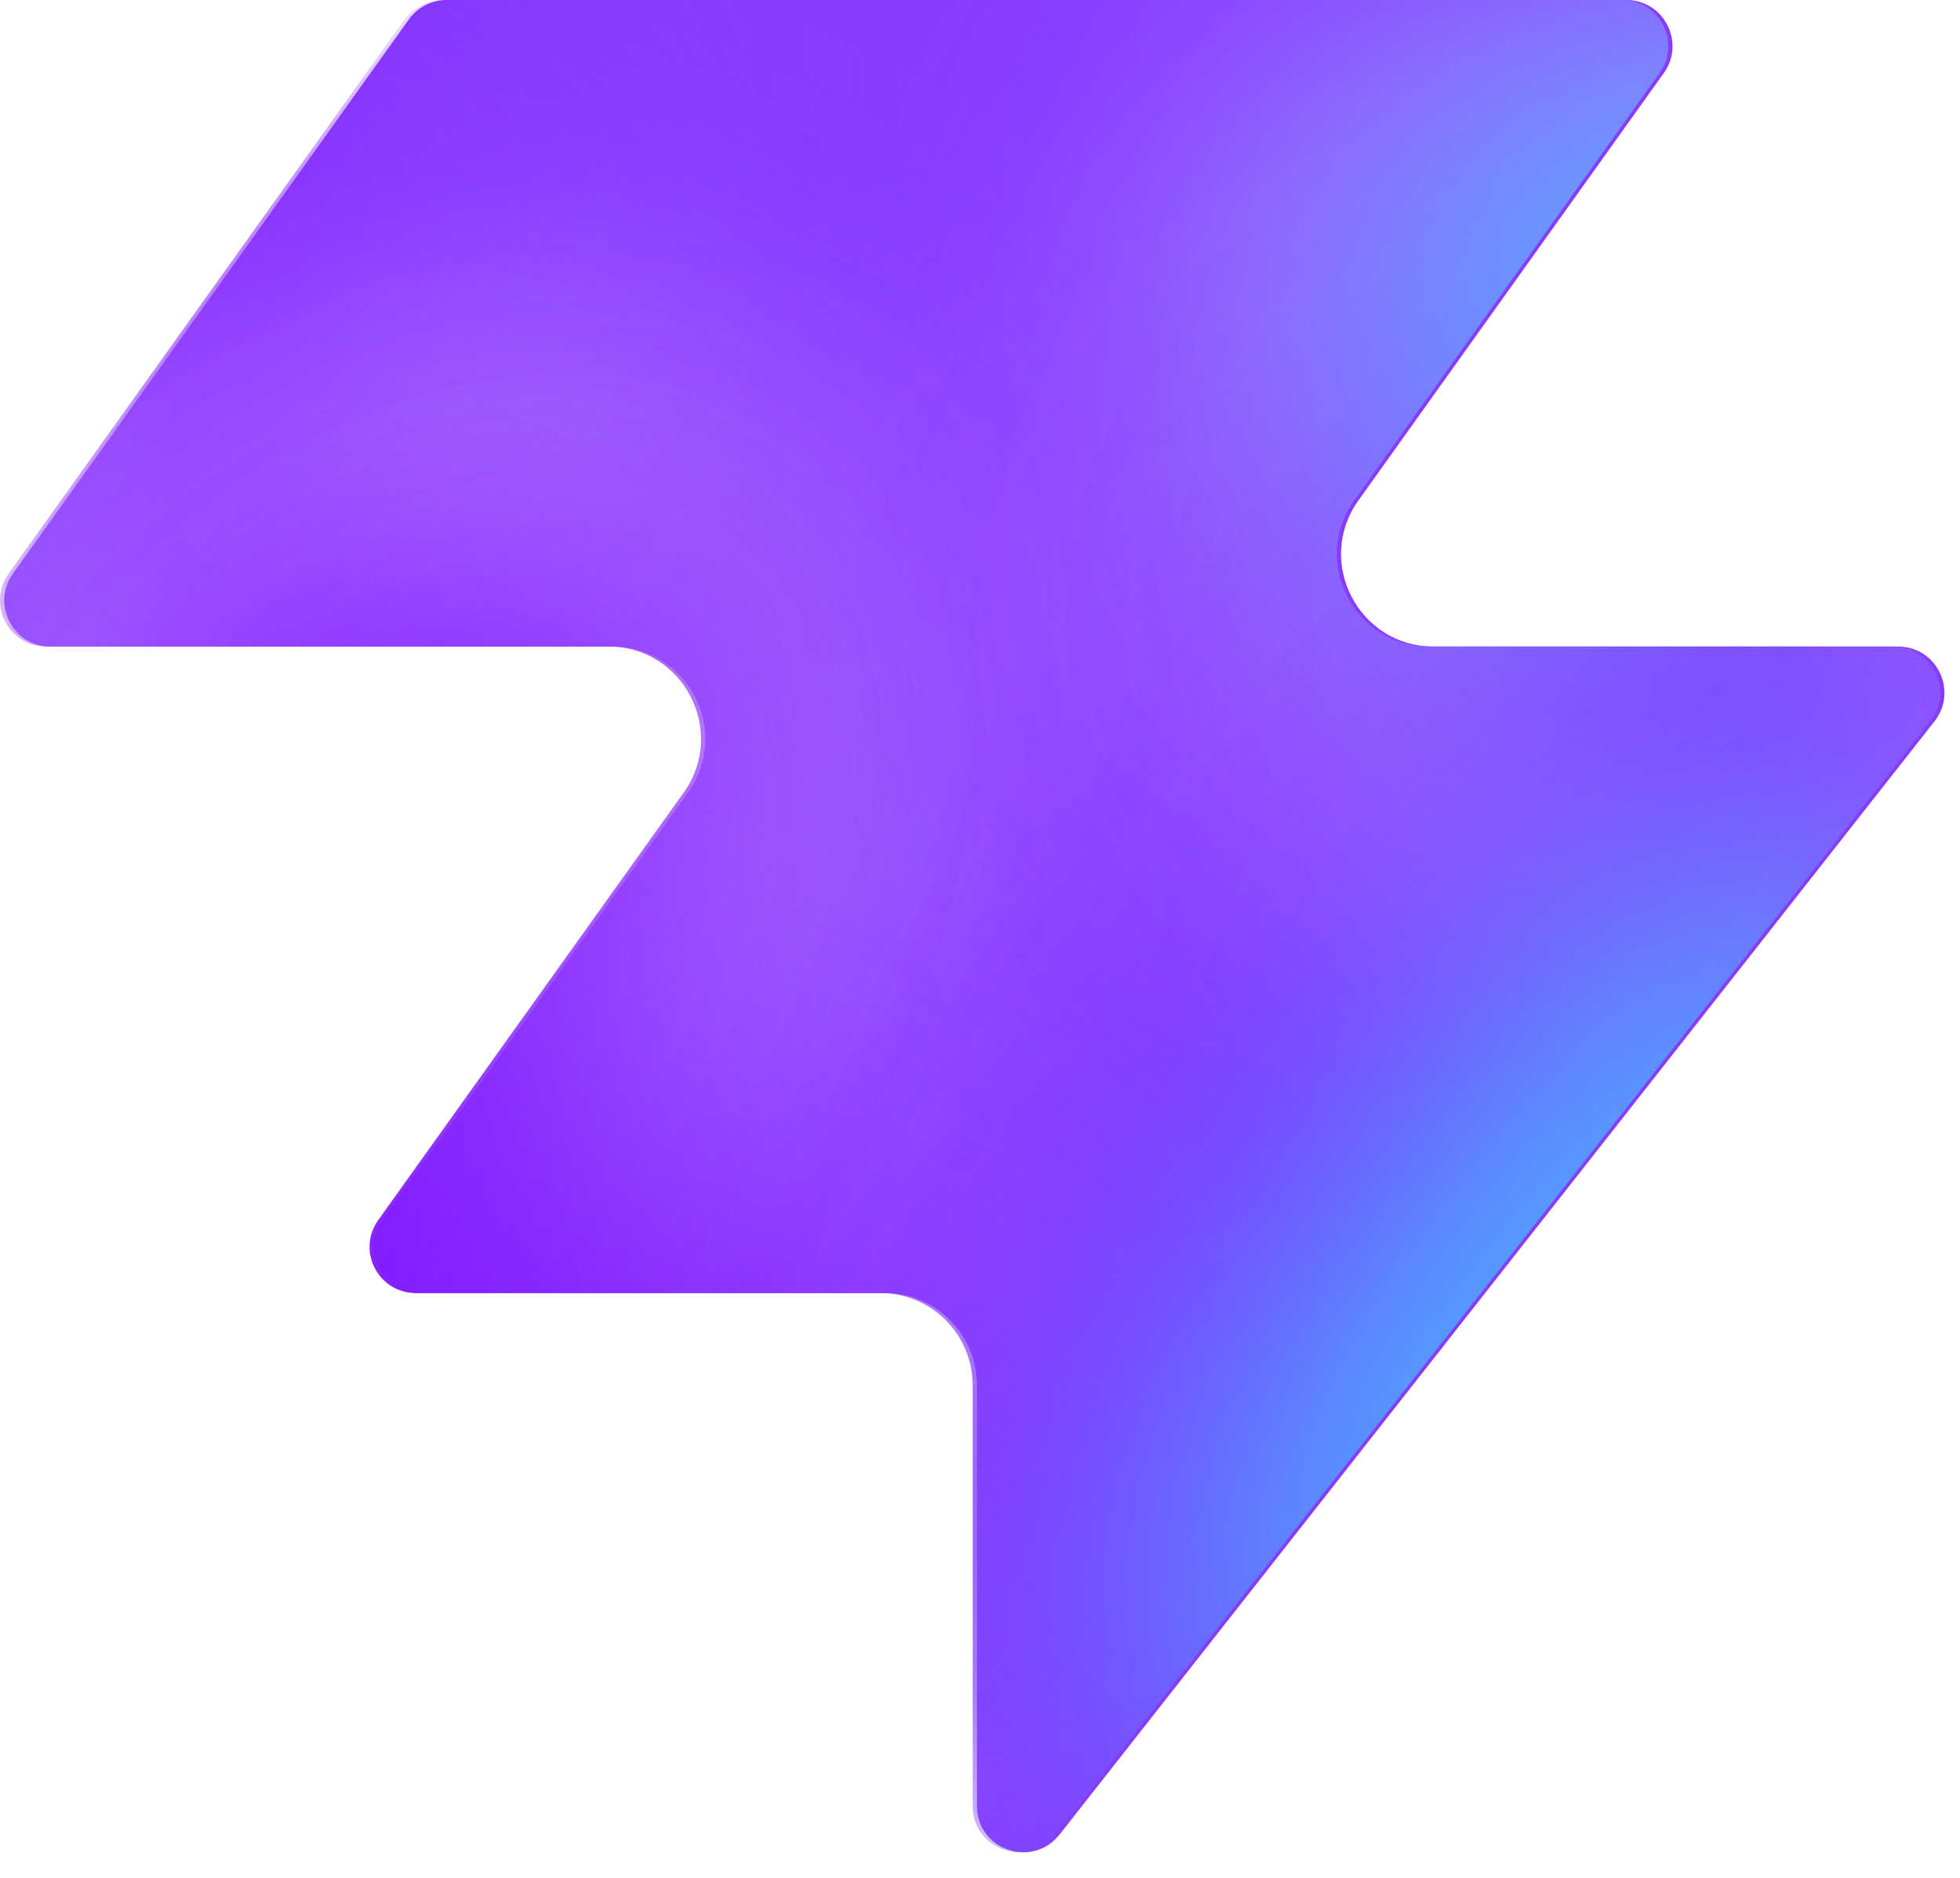
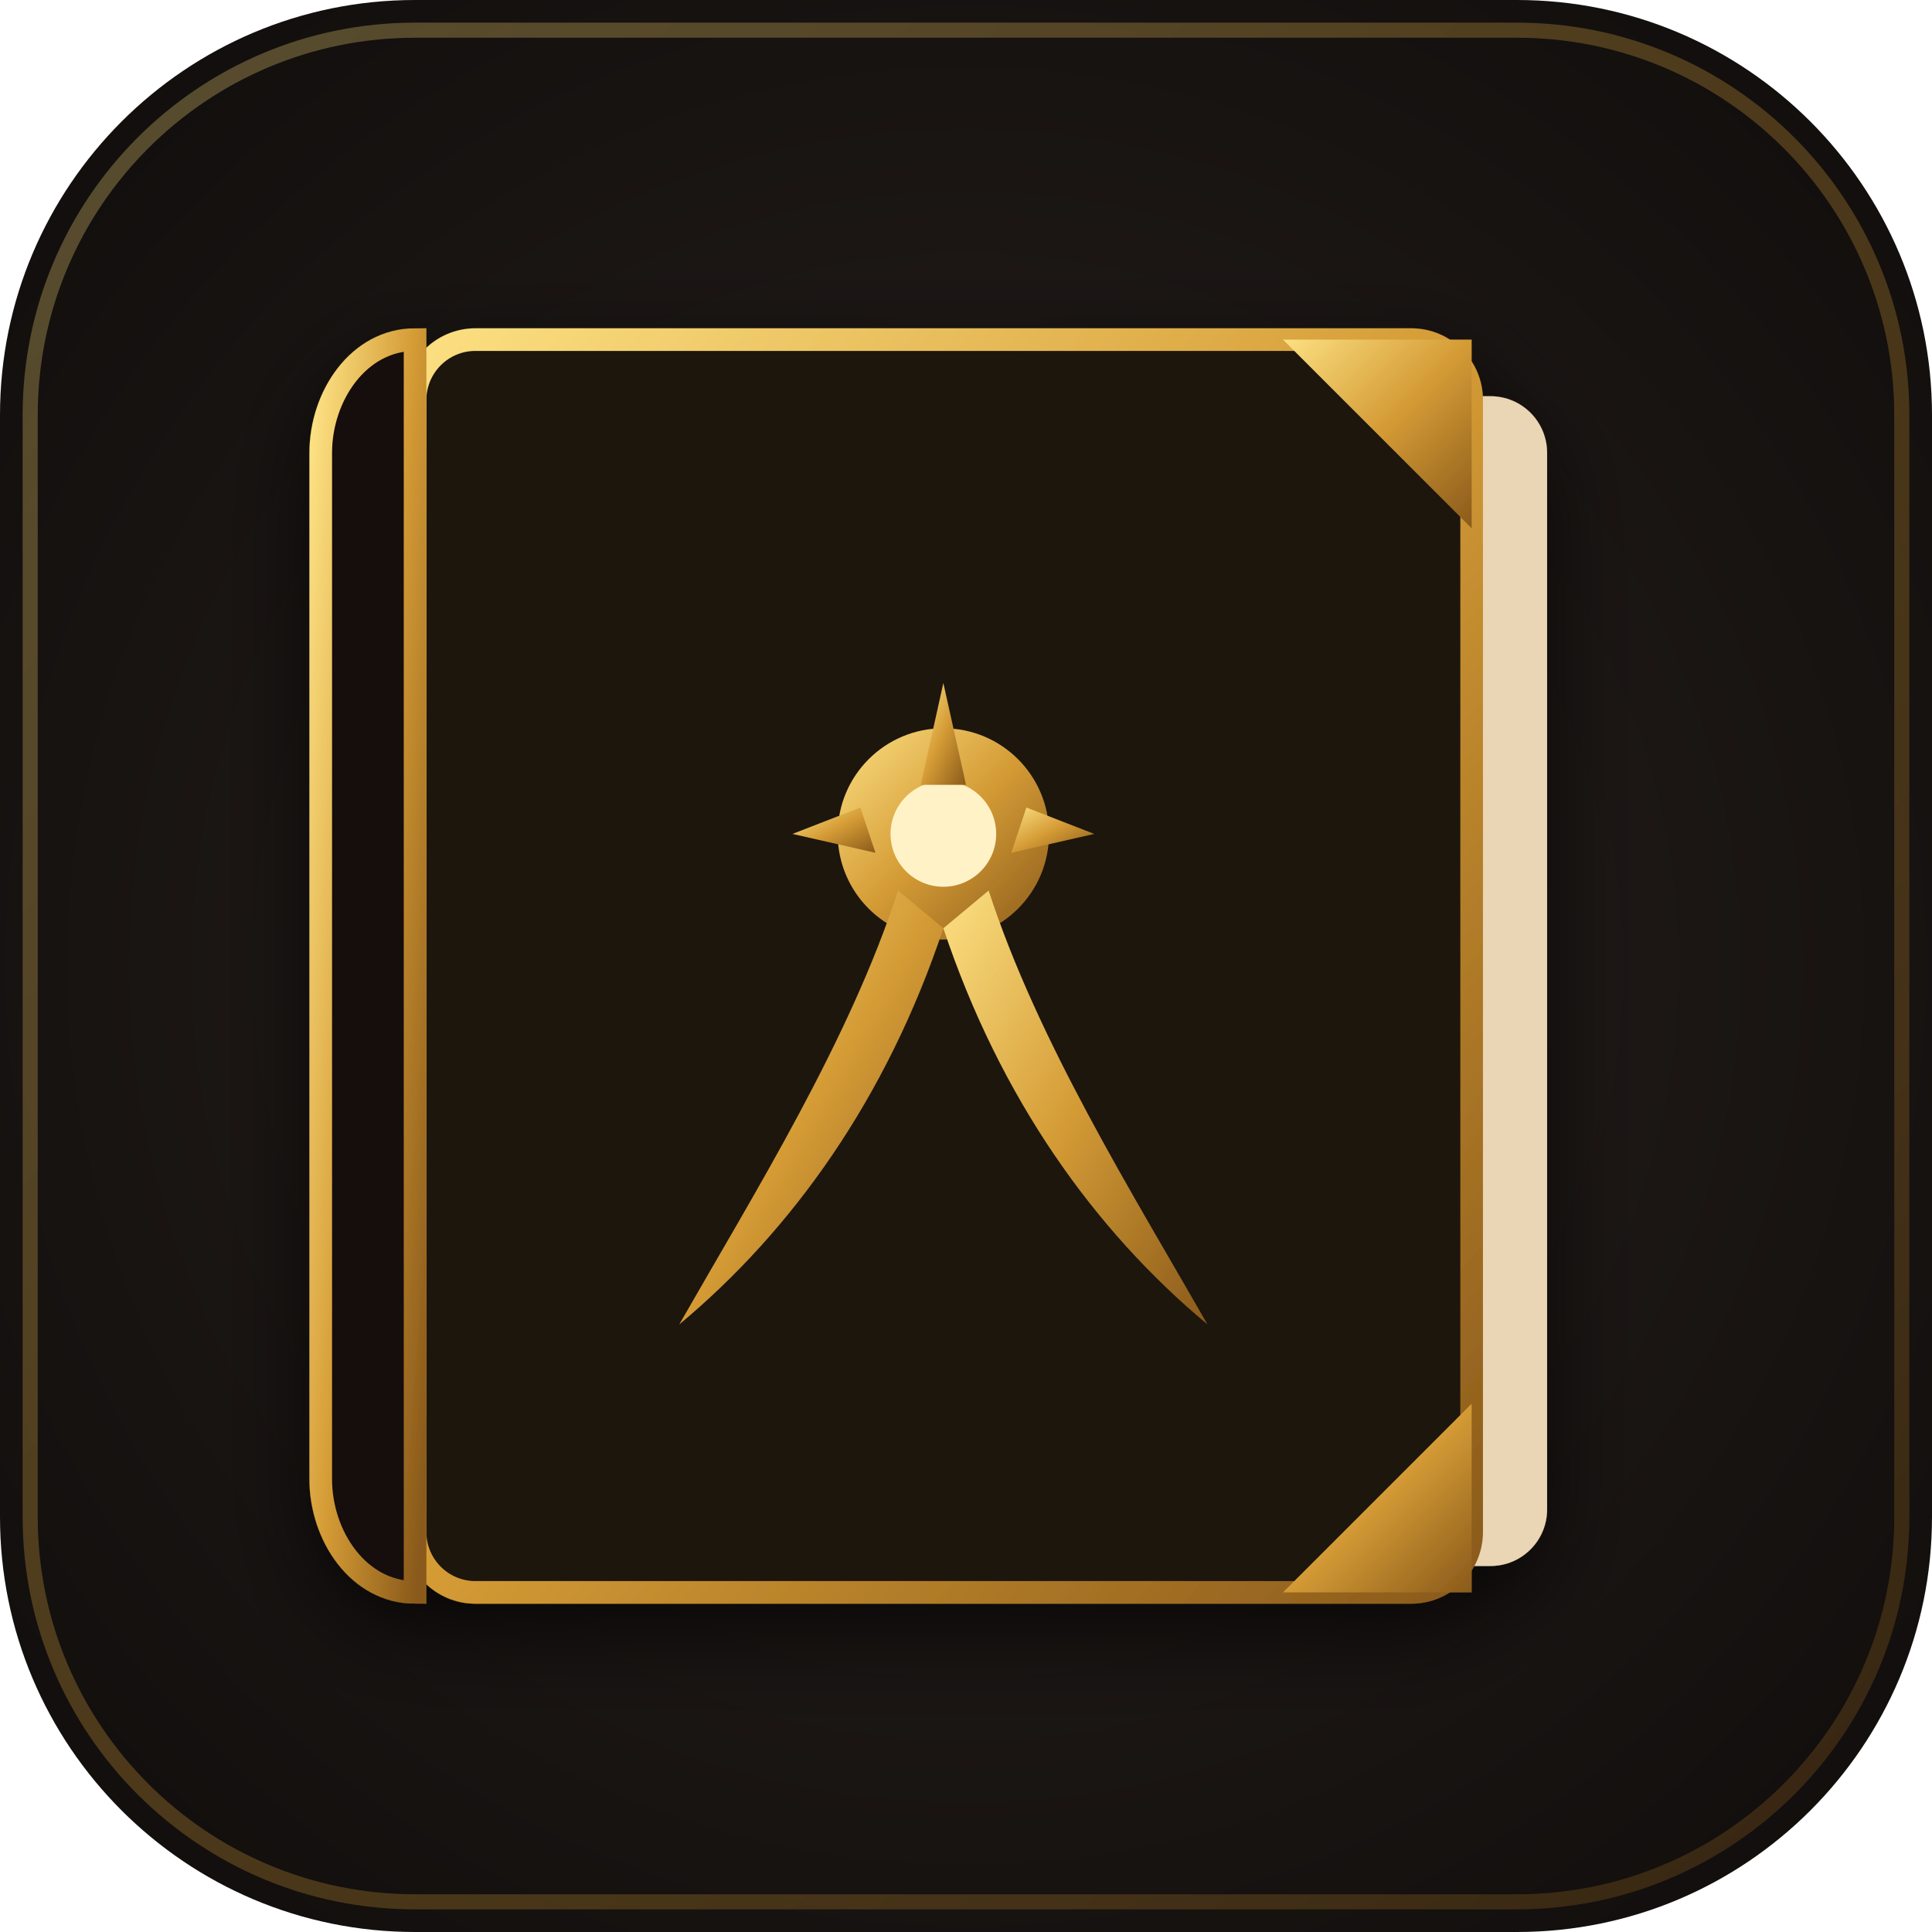
- <svg xmlns="http://www.w3.org/2000/svg" width="48" height="46" fill="none" viewBox="0 0 48 46">
-   <path fill="#863bff" d="M25.946 44.938c-.664.845-2.021.375-2.021-.698V33.937a2.26 2.26 0 0 0-2.262-2.262H10.287c-.92 0-1.456-1.04-.92-1.788l7.48-10.471c1.07-1.497 0-3.578-1.842-3.578H1.237c-.92 0-1.456-1.04-.92-1.788L10.013.474c.214-.297.556-.474.92-.474h28.894c.92 0 1.456 1.04.92 1.788l-7.48 10.471c-1.07 1.498 0 3.579 1.842 3.579h11.377c.943 0 1.473 1.088.89 1.83L25.947 44.94z" style="fill:#863bff;fill:color(display-p3 .525 .23 1);fill-opacity:1" />
-   <mask id="a" width="48" height="46" x="0" y="0" maskUnits="userSpaceOnUse" style="mask-type:alpha">
-     <path fill="#000" d="M25.842 44.938c-.664.844-2.021.375-2.021-.698V33.937a2.26 2.26 0 0 0-2.262-2.262H10.183c-.92 0-1.456-1.04-.92-1.788l7.48-10.471c1.07-1.498 0-3.579-1.842-3.579H1.133c-.92 0-1.456-1.04-.92-1.787L9.91.473c.214-.297.556-.474.92-.474h28.894c.92 0 1.456 1.04.92 1.788l-7.48 10.471c-1.07 1.498 0 3.578 1.842 3.578h11.377c.943 0 1.473 1.088.89 1.832L25.843 44.94z" style="fill:#000;fill-opacity:1" />
-   </mask>
-   <g mask="url(#a)">
-     <g filter="url(#b)">
-       <ellipse cx="5.508" cy="14.704" fill="#ede6ff" rx="5.508" ry="14.704" style="fill:#ede6ff;fill:color(display-p3 .927 .903 1);fill-opacity:1" transform="matrix(.00324 1 1 -.00324 -4.47 31.516)" />
-     </g>
-     <g filter="url(#c)">
-       <ellipse cx="10.399" cy="29.851" fill="#ede6ff" rx="10.399" ry="29.851" style="fill:#ede6ff;fill:color(display-p3 .927 .903 1);fill-opacity:1" transform="matrix(.00324 1 1 -.00324 -39.328 7.883)" />
-     </g>
-     <g filter="url(#d)">
-       <ellipse cx="5.508" cy="30.487" fill="#7e14ff" rx="5.508" ry="30.487" style="fill:#7e14ff;fill:color(display-p3 .492 .077 1);fill-opacity:1" transform="rotate(89.814 -25.913 -14.639)scale(1 -1)" />
-     </g>
-     <g filter="url(#e)">
-       <ellipse cx="5.508" cy="30.599" fill="#7e14ff" rx="5.508" ry="30.599" style="fill:#7e14ff;fill:color(display-p3 .492 .077 1);fill-opacity:1" transform="rotate(89.814 -32.644 -3.334)scale(1 -1)" />
-     </g>
-     <g filter="url(#f)">
-       <ellipse cx="5.508" cy="30.599" fill="#7e14ff" rx="5.508" ry="30.599" style="fill:#7e14ff;fill:color(display-p3 .492 .077 1);fill-opacity:1" transform="matrix(.00324 1 1 -.00324 -34.34 30.47)" />
-     </g>
-     <g filter="url(#g)">
-       <ellipse cx="14.072" cy="22.078" fill="#ede6ff" rx="14.072" ry="22.078" style="fill:#ede6ff;fill:color(display-p3 .927 .903 1);fill-opacity:1" transform="rotate(93.35 24.506 48.493)scale(-1 1)" />
-     </g>
-     <g filter="url(#h)">
-       <ellipse cx="3.47" cy="21.501" fill="#7e14ff" rx="3.47" ry="21.501" style="fill:#7e14ff;fill:color(display-p3 .492 .077 1);fill-opacity:1" transform="rotate(89.009 28.708 47.59)scale(-1 1)" />
-     </g>
-     <g filter="url(#i)">
-       <ellipse cx="3.47" cy="21.501" fill="#7e14ff" rx="3.47" ry="21.501" style="fill:#7e14ff;fill:color(display-p3 .492 .077 1);fill-opacity:1" transform="rotate(89.009 28.708 47.59)scale(-1 1)" />
-     </g>
-     <g filter="url(#j)">
-       <ellipse cx=".387" cy="8.972" fill="#7e14ff" rx="4.407" ry="29.108" style="fill:#7e14ff;fill:color(display-p3 .492 .077 1);fill-opacity:1" transform="rotate(39.51 .387 8.972)" />
-     </g>
-     <g filter="url(#k)">
-       <ellipse cx="47.523" cy="-6.092" fill="#7e14ff" rx="4.407" ry="29.108" style="fill:#7e14ff;fill:color(display-p3 .492 .077 1);fill-opacity:1" transform="rotate(37.892 47.523 -6.092)" />
-     </g>
-     <g filter="url(#l)">
-       <ellipse cx="41.412" cy="6.333" fill="#47bfff" rx="5.971" ry="9.665" style="fill:#47bfff;fill:color(display-p3 .28 .748 1);fill-opacity:1" transform="rotate(37.892 41.412 6.333)" />
-     </g>
-     <g filter="url(#m)">
-       <ellipse cx="-1.879" cy="38.332" fill="#7e14ff" rx="4.407" ry="29.108" style="fill:#7e14ff;fill:color(display-p3 .492 .077 1);fill-opacity:1" transform="rotate(37.892 -1.88 38.332)" />
-     </g>
-     <g filter="url(#n)">
-       <ellipse cx="-1.879" cy="38.332" fill="#7e14ff" rx="4.407" ry="29.108" style="fill:#7e14ff;fill:color(display-p3 .492 .077 1);fill-opacity:1" transform="rotate(37.892 -1.88 38.332)" />
-     </g>
-     <g filter="url(#o)">
-       <ellipse cx="35.651" cy="29.907" fill="#7e14ff" rx="4.407" ry="29.108" style="fill:#7e14ff;fill:color(display-p3 .492 .077 1);fill-opacity:1" transform="rotate(37.892 35.651 29.907)" />
-     </g>
-     <g filter="url(#p)">
-       <ellipse cx="38.418" cy="32.4" fill="#47bfff" rx="5.971" ry="15.297" style="fill:#47bfff;fill:color(display-p3 .28 .748 1);fill-opacity:1" transform="rotate(37.892 38.418 32.4)" />
+ <svg xmlns="http://www.w3.org/2000/svg" viewBox="0 0 512 512" width="100%" height="100%">
+   <defs>
+     <radialGradient id="bgGrad" cx="50%" cy="50%" r="70%">
+       <stop offset="0%" stop-color="#2A221E" />
+       <stop offset="100%" stop-color="#0E0C0B" />
+     </radialGradient>
+     <linearGradient id="goldGrad" x1="0%" y1="0%" x2="100%" y2="100%">
+       <stop offset="0%" stop-color="#FCE082" />
+       <stop offset="50%" stop-color="#D49B35" />
+       <stop offset="100%" stop-color="#8A5A1B" />
+     </linearGradient>
+     <filter id="dropShadow" x="-10%" y="-10%" width="120%" height="120%">
+       <feDropShadow dx="0" dy="8" stdDeviation="12" flood-color="#000000" flood-opacity="0.7" />
+     </filter>
+   </defs>
+   <rect width="512" height="512" rx="110" fill="url(#bgGrad)" />
+   <rect width="496" height="496" x="8" y="8" rx="102" fill="none" stroke="url(#goldGrad)" stroke-width="4" stroke-opacity="0.3" />
+   <g filter="url(#dropShadow)">
+     <path d="M 145 105 L 395 105 A 15 15 0 0 1 410 120 L 410 400 A 15 15 0 0 1 395 415 L 145 415 Z" fill="#EAD6B5" />
+     <rect x="110" y="90" width="280" height="332" rx="16" fill="#1C1411" stroke="url(#goldGrad)" stroke-width="6" />
+     <path d="M 110 90 C 95 90 85 105 85 120 L 85 392 C 85 407 95 422 110 422 Z" fill="#120D0A" stroke="url(#goldGrad)" stroke-width="6" />
+     <line x1="85" y1="150" x2="110" y2="150" stroke="url(#goldGrad)" stroke-width="5" />
+     <line x1="85" y1="220" x2="110" y2="220" stroke="url(#goldGrad)" stroke-width="5" />
+     <line x1="85" y1="290" x2="110" y2="290" stroke="url(#goldGrad)" stroke-width="5" />
+     <line x1="85" y1="360" x2="110" y2="360" stroke="url(#goldGrad)" stroke-width="5" />
+     <path d="M 340 90 L 390 90 L 390 140 Z" fill="url(#goldGrad)" />
+     <path d="M 340 422 L 390 422 L 390 372 Z" fill="url(#goldGrad)" />
+     <g transform="translate(250, 256)">
+       <circle cx="0" cy="-35" r="28" fill="url(#goldGrad)" />
+       <circle cx="0" cy="-35" r="14" fill="#FFF2C6" />
+       <path d="M -12 -20 C -25 20, -50 60, -70 95 C -40 70, -15 35, 0 -10 Z" fill="url(#goldGrad)" />
+       <path d="M 12 -20 C 25 20, 50 60, 70 95 C 40 70, 15 35, 0 -10 Z" fill="url(#goldGrad)" />
+       <path d="M 0 -75 L 6 -48 L -6 -48 Z" fill="url(#goldGrad)" />
+       <path d="M -40 -35 L -18 -30 L -22 -42 Z" fill="url(#goldGrad)" />
+       <path d="M 40 -35 L 18 -30 L 22 -42 Z" fill="url(#goldGrad)" />
    </g>
  </g>
-   <defs>
-     <filter id="b" width="60.045" height="41.654" x="-19.77" y="16.149" color-interpolation-filters="sRGB" filterUnits="userSpaceOnUse">
-       <feFlood flood-opacity="0" result="BackgroundImageFix" />
-       <feBlend in="SourceGraphic" in2="BackgroundImageFix" result="shape" />
-       <feGaussianBlur result="effect1_foregroundBlur_2002_17158" stdDeviation="7.659" />
-     </filter>
-     <filter id="c" width="90.34" height="51.437" x="-54.613" y="-7.533" color-interpolation-filters="sRGB" filterUnits="userSpaceOnUse">
-       <feFlood flood-opacity="0" result="BackgroundImageFix" />
-       <feBlend in="SourceGraphic" in2="BackgroundImageFix" result="shape" />
-       <feGaussianBlur result="effect1_foregroundBlur_2002_17158" stdDeviation="7.659" />
-     </filter>
-     <filter id="d" width="79.355" height="29.4" x="-49.64" y="2.03" color-interpolation-filters="sRGB" filterUnits="userSpaceOnUse">
-       <feFlood flood-opacity="0" result="BackgroundImageFix" />
-       <feBlend in="SourceGraphic" in2="BackgroundImageFix" result="shape" />
-       <feGaussianBlur result="effect1_foregroundBlur_2002_17158" stdDeviation="4.596" />
-     </filter>
-     <filter id="e" width="79.579" height="29.4" x="-45.045" y="20.029" color-interpolation-filters="sRGB" filterUnits="userSpaceOnUse">
-       <feFlood flood-opacity="0" result="BackgroundImageFix" />
-       <feBlend in="SourceGraphic" in2="BackgroundImageFix" result="shape" />
-       <feGaussianBlur result="effect1_foregroundBlur_2002_17158" stdDeviation="4.596" />
-     </filter>
-     <filter id="f" width="79.579" height="29.4" x="-43.513" y="21.178" color-interpolation-filters="sRGB" filterUnits="userSpaceOnUse">
-       <feFlood flood-opacity="0" result="BackgroundImageFix" />
-       <feBlend in="SourceGraphic" in2="BackgroundImageFix" result="shape" />
-       <feGaussianBlur result="effect1_foregroundBlur_2002_17158" stdDeviation="4.596" />
-     </filter>
-     <filter id="g" width="74.749" height="58.852" x="15.756" y="-17.901" color-interpolation-filters="sRGB" filterUnits="userSpaceOnUse">
-       <feFlood flood-opacity="0" result="BackgroundImageFix" />
-       <feBlend in="SourceGraphic" in2="BackgroundImageFix" result="shape" />
-       <feGaussianBlur result="effect1_foregroundBlur_2002_17158" stdDeviation="7.659" />
-     </filter>
-     <filter id="h" width="61.377" height="25.362" x="23.548" y="2.284" color-interpolation-filters="sRGB" filterUnits="userSpaceOnUse">
-       <feFlood flood-opacity="0" result="BackgroundImageFix" />
-       <feBlend in="SourceGraphic" in2="BackgroundImageFix" result="shape" />
-       <feGaussianBlur result="effect1_foregroundBlur_2002_17158" stdDeviation="4.596" />
-     </filter>
-     <filter id="i" width="61.377" height="25.362" x="23.548" y="2.284" color-interpolation-filters="sRGB" filterUnits="userSpaceOnUse">
-       <feFlood flood-opacity="0" result="BackgroundImageFix" />
-       <feBlend in="SourceGraphic" in2="BackgroundImageFix" result="shape" />
-       <feGaussianBlur result="effect1_foregroundBlur_2002_17158" stdDeviation="4.596" />
-     </filter>
-     <filter id="j" width="56.045" height="63.649" x="-27.636" y="-22.853" color-interpolation-filters="sRGB" filterUnits="userSpaceOnUse">
-       <feFlood flood-opacity="0" result="BackgroundImageFix" />
-       <feBlend in="SourceGraphic" in2="BackgroundImageFix" result="shape" />
-       <feGaussianBlur result="effect1_foregroundBlur_2002_17158" stdDeviation="4.596" />
-     </filter>
-     <filter id="k" width="54.814" height="64.646" x="20.116" y="-38.415" color-interpolation-filters="sRGB" filterUnits="userSpaceOnUse">
-       <feFlood flood-opacity="0" result="BackgroundImageFix" />
-       <feBlend in="SourceGraphic" in2="BackgroundImageFix" result="shape" />
-       <feGaussianBlur result="effect1_foregroundBlur_2002_17158" stdDeviation="4.596" />
-     </filter>
-     <filter id="l" width="33.541" height="35.313" x="24.641" y="-11.323" color-interpolation-filters="sRGB" filterUnits="userSpaceOnUse">
-       <feFlood flood-opacity="0" result="BackgroundImageFix" />
-       <feBlend in="SourceGraphic" in2="BackgroundImageFix" result="shape" />
-       <feGaussianBlur result="effect1_foregroundBlur_2002_17158" stdDeviation="4.596" />
-     </filter>
-     <filter id="m" width="54.814" height="64.646" x="-29.286" y="6.009" color-interpolation-filters="sRGB" filterUnits="userSpaceOnUse">
-       <feFlood flood-opacity="0" result="BackgroundImageFix" />
-       <feBlend in="SourceGraphic" in2="BackgroundImageFix" result="shape" />
-       <feGaussianBlur result="effect1_foregroundBlur_2002_17158" stdDeviation="4.596" />
-     </filter>
-     <filter id="n" width="54.814" height="64.646" x="-29.286" y="6.009" color-interpolation-filters="sRGB" filterUnits="userSpaceOnUse">
-       <feFlood flood-opacity="0" result="BackgroundImageFix" />
-       <feBlend in="SourceGraphic" in2="BackgroundImageFix" result="shape" />
-       <feGaussianBlur result="effect1_foregroundBlur_2002_17158" stdDeviation="4.596" />
-     </filter>
-     <filter id="o" width="54.814" height="64.646" x="8.244" y="-2.416" color-interpolation-filters="sRGB" filterUnits="userSpaceOnUse">
-       <feFlood flood-opacity="0" result="BackgroundImageFix" />
-       <feBlend in="SourceGraphic" in2="BackgroundImageFix" result="shape" />
-       <feGaussianBlur result="effect1_foregroundBlur_2002_17158" stdDeviation="4.596" />
-     </filter>
-     <filter id="p" width="39.409" height="43.623" x="18.713" y="10.588" color-interpolation-filters="sRGB" filterUnits="userSpaceOnUse">
-       <feFlood flood-opacity="0" result="BackgroundImageFix" />
-       <feBlend in="SourceGraphic" in2="BackgroundImageFix" result="shape" />
-       <feGaussianBlur result="effect1_foregroundBlur_2002_17158" stdDeviation="4.596" />
-     </filter>
-   </defs>
</svg>
